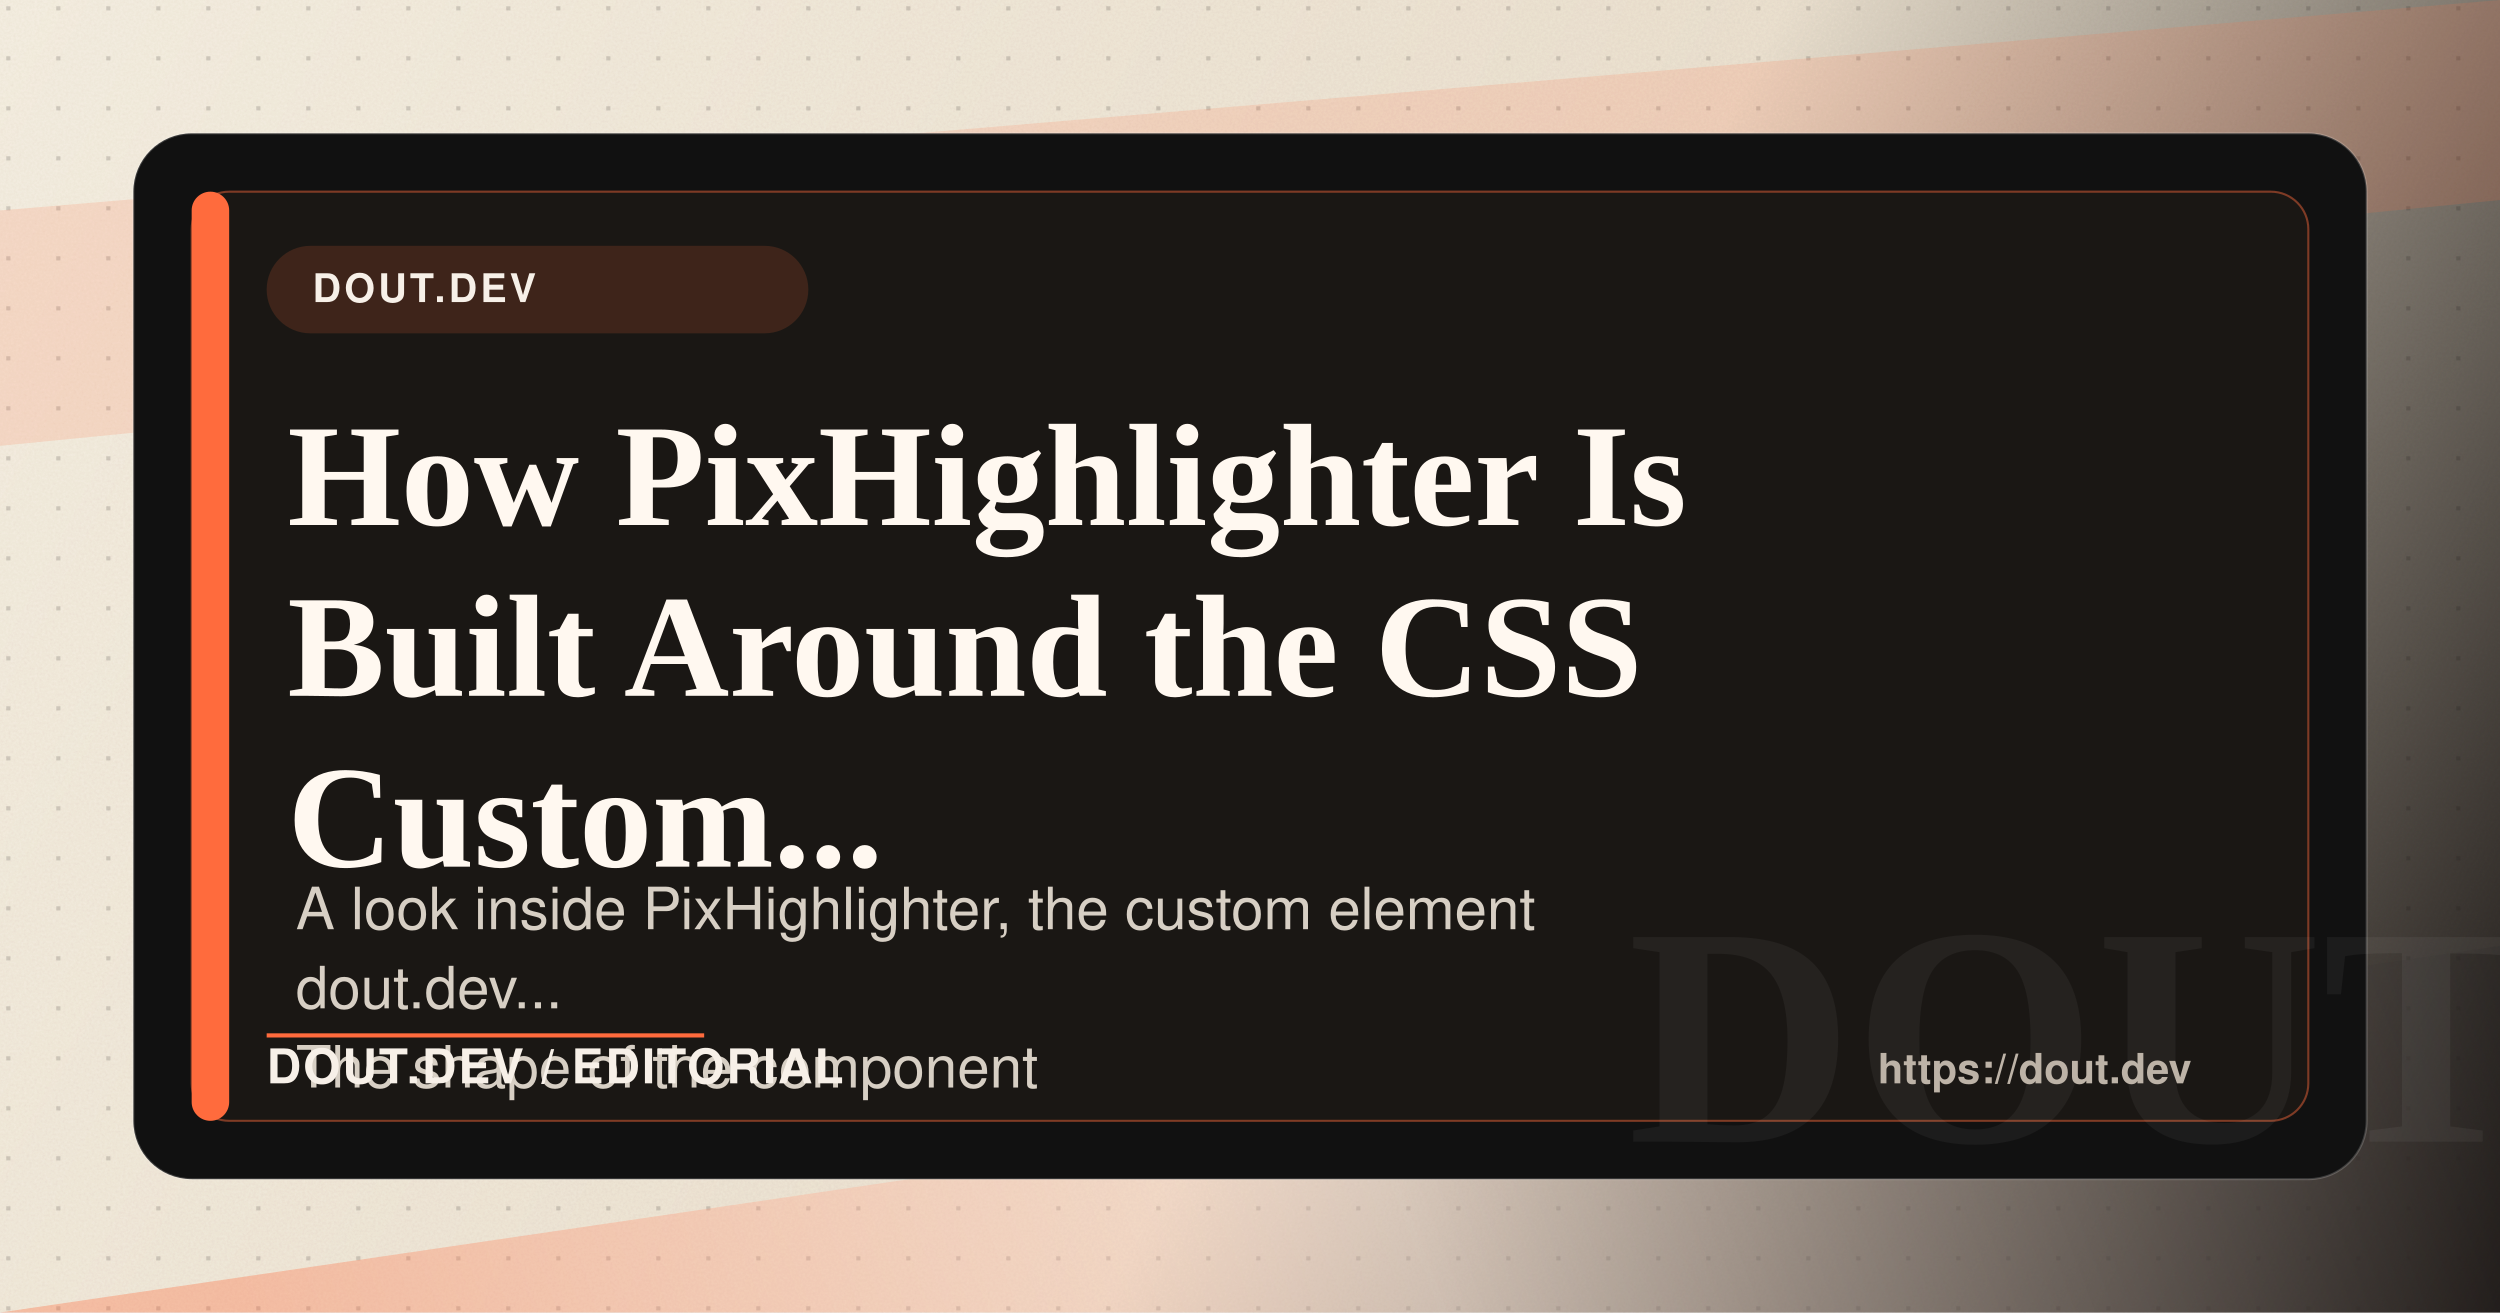
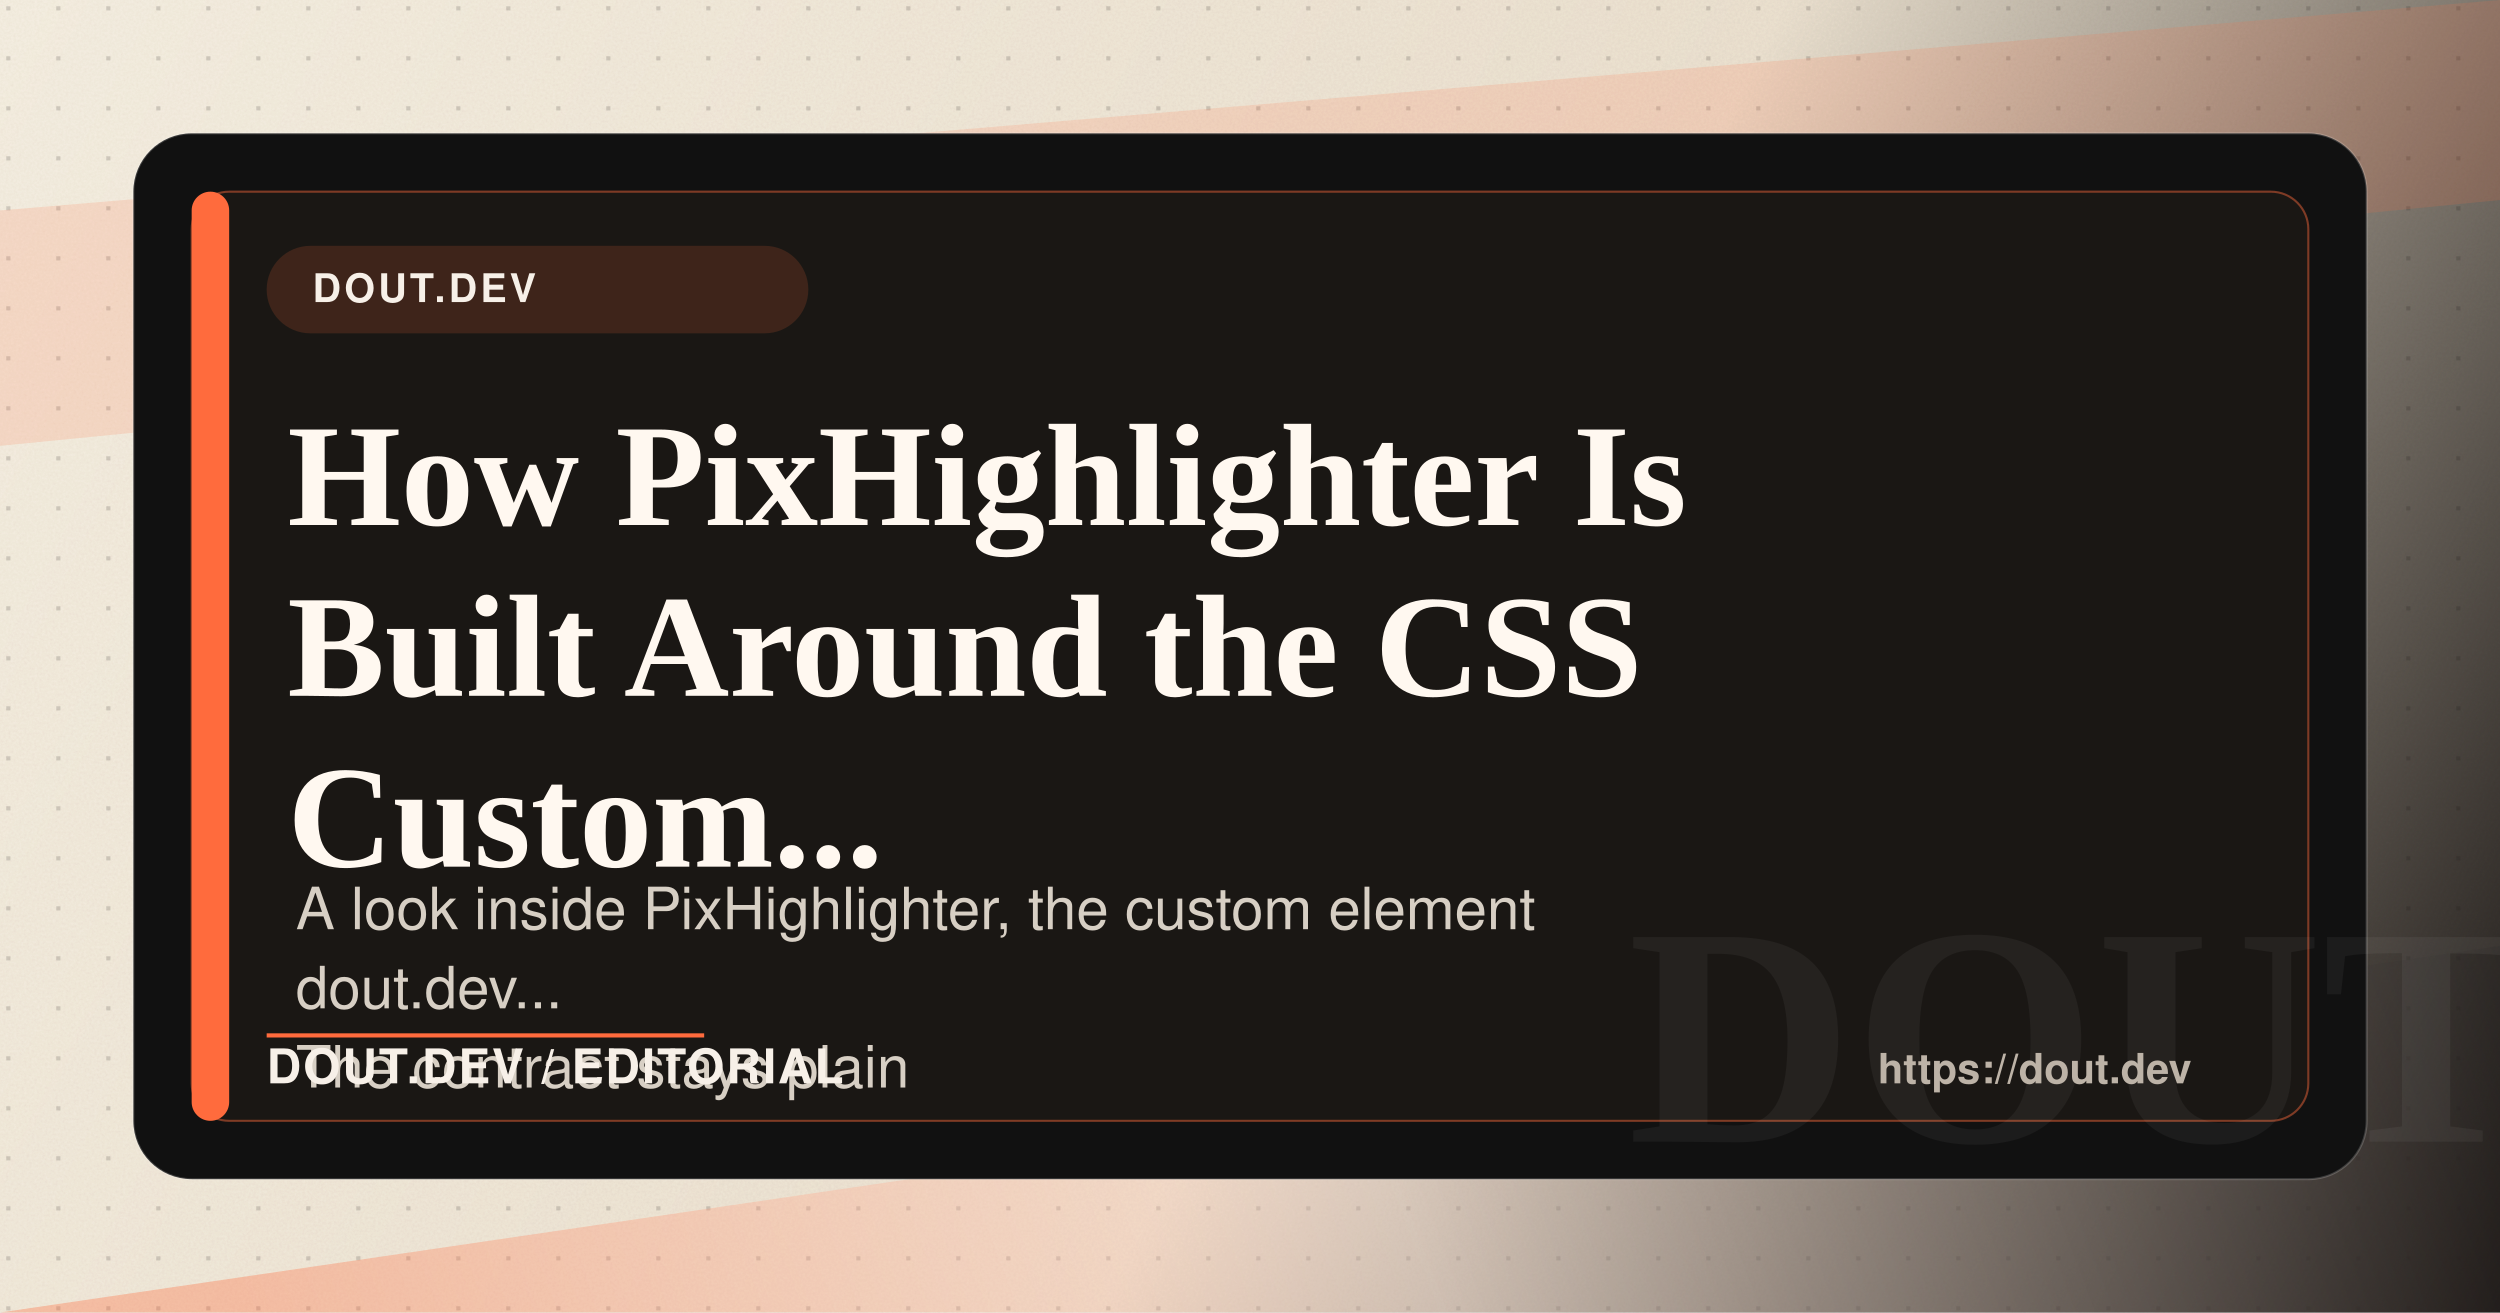
<svg xmlns="http://www.w3.org/2000/svg" width="1200" height="630" viewBox="0 0 1200 630" fill="none">
  <defs>
    <filter id="paperTexture" x="0" y="0" width="100%" height="100%" color-interpolation-filters="sRGB">
      <feTurbulence type="fractalNoise" baseFrequency="0.8" numOctaves="3" seed="17" result="noise" />
      <feColorMatrix in="noise" type="matrix" values="0 0 0 0 0.52 0 0 0 0 0.48 0 0 0 0 0.42 0 0 0 0.08 0" />
      <feBlend in="SourceGraphic" mode="multiply" />
    </filter>
    <linearGradient id="paper" x1="0" y1="0" x2="1200" y2="630" gradientUnits="userSpaceOnUse">
      <stop stop-color="#F6EFE2" />
      <stop offset="0.56" stop-color="#ECE2D1" />
      <stop offset="1" stop-color="#15110F" />
    </linearGradient>
    <linearGradient id="accentSweep" x1="72" y1="520" x2="1128" y2="120" gradientUnits="userSpaceOnUse">
      <stop stop-color="#ff6b3d" />
      <stop offset="0.48" stop-color="#ffe1d5" />
      <stop offset="1" stop-color="#111111" />
    </linearGradient>
    <pattern id="dotGrid" width="24" height="24" patternUnits="userSpaceOnUse">
      <rect x="3" y="3" width="2" height="2" fill="#16120F" fill-opacity="0.16" />
    </pattern>
  </defs>
  <rect width="1200" height="630" fill="url(#paper)" filter="url(#paperTexture)" />
  <rect width="1200" height="630" fill="url(#dotGrid)" />
  <path d="M0 630 L1200 454 L1200 630 Z" fill="url(#accentSweep)" opacity="0.34" />
  <path d="M0 101 L1200 0 L1200 96 L0 214 Z" fill="#ff6b3d" opacity="0.16" />
  <rect x="64" y="64" width="1072" height="502" rx="28" fill="#111111" stroke="#FFFFFF" stroke-opacity="0.18" />
  <rect x="92" y="92" width="1016" height="446" rx="18" fill="#1A1714" stroke="#ff6b3d" stroke-opacity="0.45" />
  <rect x="92" y="92" width="18" height="446" rx="9" fill="#ff6b3d" />
  <rect x="128" y="118" width="260" height="42" rx="21" ry="21" fill="#ff6b3d" fill-opacity="0.16" />
  <text x="150" y="145" fill="#F7F0E8" font-family="Avenir Next, Segoe UI, Helvetica, Arial, sans-serif" font-size="19" font-weight="800" letter-spacing="0.08em">DOUT.DEV</text>
  <text x="998" y="548" text-anchor="middle" fill="#FFFFFF" fill-opacity="0.05" font-family="Georgia, Times New Roman, serif" font-size="150" font-weight="700" letter-spacing="0">DOUT</text>
  <text x="138" y="252" fill="#FFF8F0" font-family="Georgia, Times New Roman, serif" font-size="70" font-weight="700" letter-spacing="0">
    <tspan x="138" dy="0">How PixHighlighter Is</tspan>
    <tspan x="138" dy="82">Built Around the CSS</tspan>
    <tspan x="138" dy="82">Custom...</tspan>
  </text>
  <text x="142" y="446" fill="#D7CFC4" font-family="Avenir Next, Segoe UI, Helvetica, Arial, sans-serif" font-size="28" font-weight="500" letter-spacing="0">
    <tspan x="142" dy="0">A look inside PixHighlighter, the custom element</tspan>
    <tspan x="142" dy="38">dout.dev...</tspan>
-     <tspan x="142" dy="38">The shape of the component</tspan>
+     <tspan x="142" dy="38">The contract stays plain</tspan>
  </text>
  <rect x="128" y="496" width="210" height="2" fill="#ff6b3d" />
  <text x="128" y="520" fill="#F7F0E8" font-family="Avenir Next, Segoe UI, Helvetica, Arial, sans-serif" font-size="23" font-weight="800" letter-spacing="0.04em">DOUT.DEV / EDITORIAL</text>
  <text x="1052" y="520" text-anchor="end" fill="#BDB3A7" font-family="Avenir Next, Segoe UI, Helvetica, Arial, sans-serif" font-size="20" font-weight="600" letter-spacing="0">https://dout.dev</text>
</svg>
